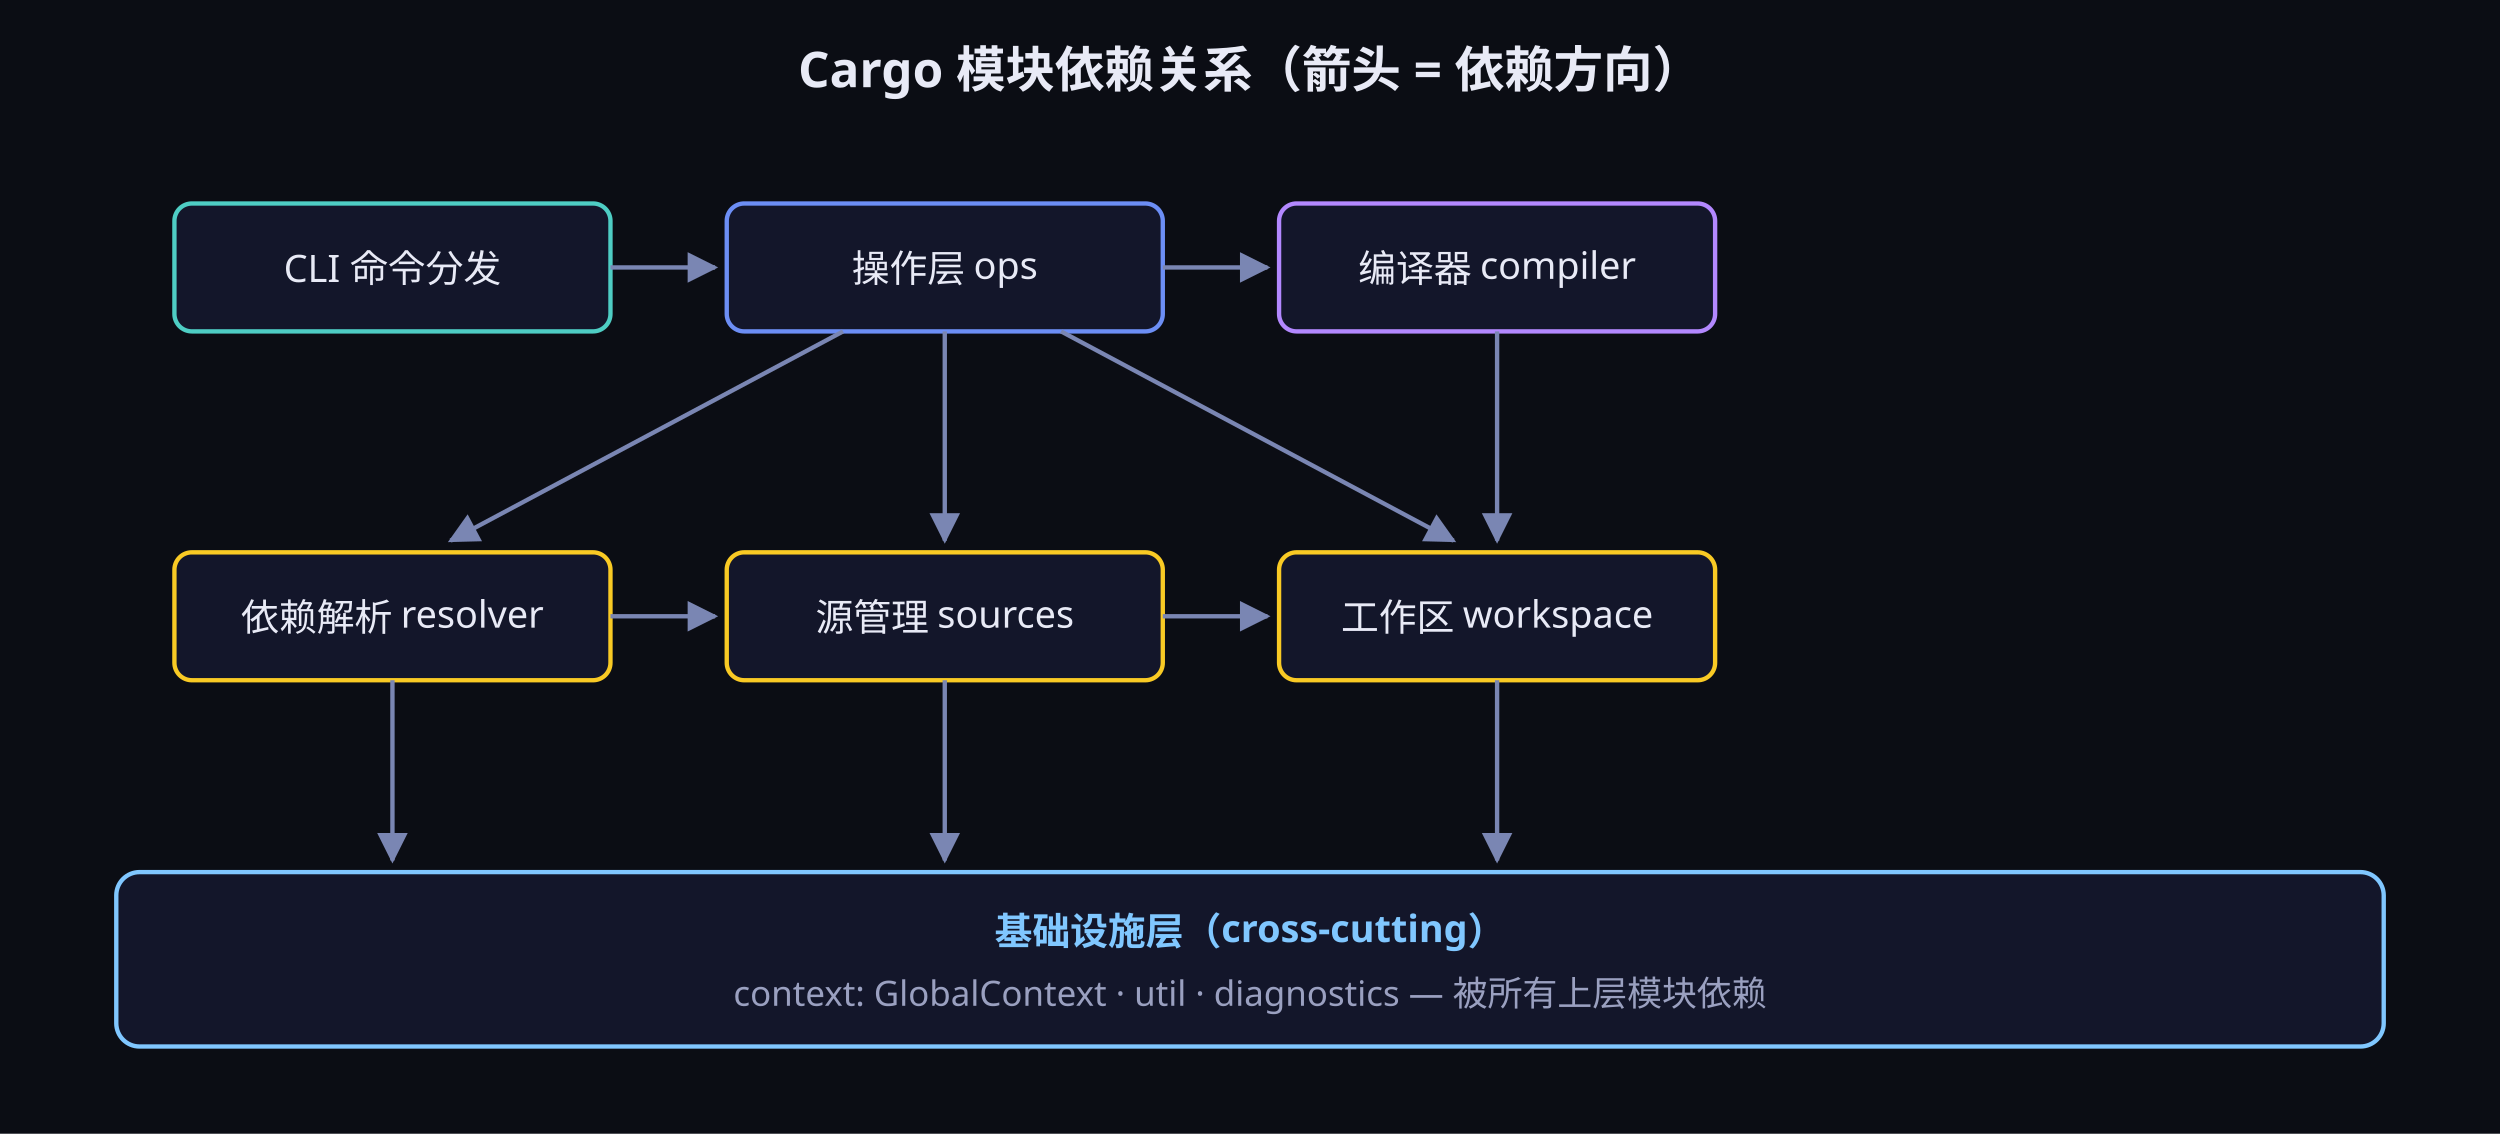
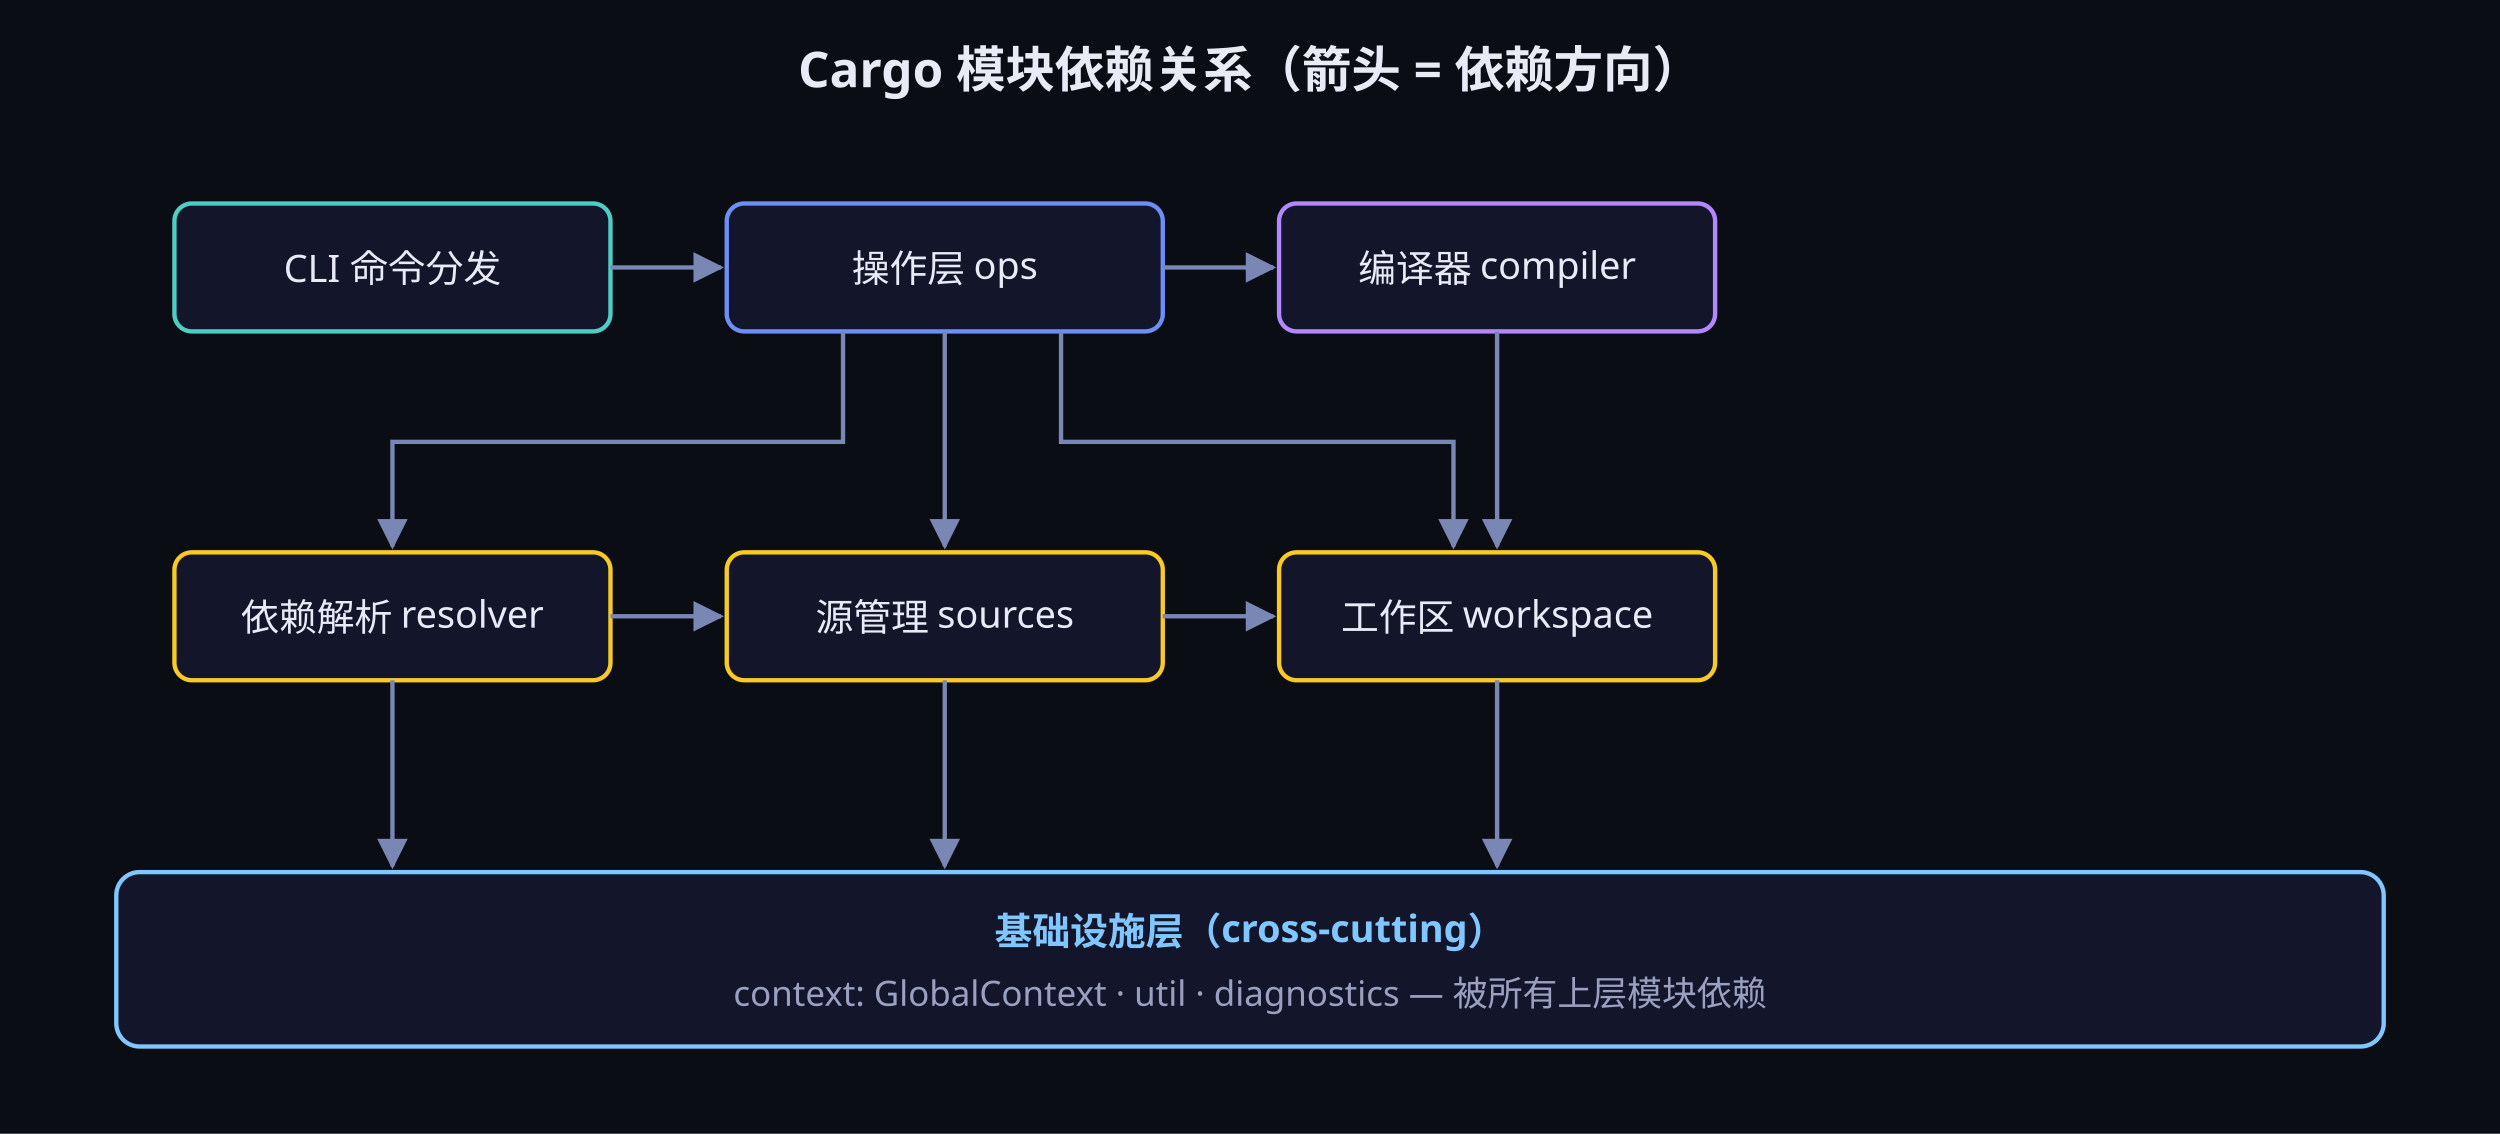
<svg xmlns="http://www.w3.org/2000/svg" width="860" height="390" viewBox="0 0 860 390" font-family="system-ui, sans-serif">
  <rect width="860" height="390" fill="#0b0d14" />
  <defs>
    <marker id="arrow" viewBox="0 0 10 10" refX="9" refY="5" markerWidth="7" markerHeight="7" orient="auto">
      <path d="M0,0 L10,5 L0,10 z" fill="#7a86b3" />
    </marker>
  </defs>
  <text x="430" y="30" text-anchor="middle" fill="#e8eaf6" font-size="17" font-weight="700">Cargo 模块依赖关系（箭头 = 依赖方向）</text>
  <rect x="60" y="70" width="150" height="44" rx="6" fill="#13162a" stroke="#4ecdc4" stroke-width="1.5" />
  <text x="135" y="97" text-anchor="middle" fill="#e8eaf6" font-size="13">CLI 命令分发</text>
  <rect x="250" y="70" width="150" height="44" rx="6" fill="#13162a" stroke="#6c8ef5" stroke-width="1.5" />
  <text x="325" y="97" text-anchor="middle" fill="#e8eaf6" font-size="13">操作层 ops</text>
  <rect x="440" y="70" width="150" height="44" rx="6" fill="#13162a" stroke="#b388ff" stroke-width="1.5" />
  <text x="515" y="97" text-anchor="middle" fill="#e8eaf6" font-size="13">编译器 compiler</text>
  <rect x="60" y="190" width="150" height="44" rx="6" fill="#13162a" stroke="#f9ca24" stroke-width="1.5" />
  <text x="135" y="217" text-anchor="middle" fill="#e8eaf6" font-size="13">依赖解析 resolver</text>
  <rect x="250" y="190" width="150" height="44" rx="6" fill="#13162a" stroke="#f9ca24" stroke-width="1.5" />
  <text x="325" y="217" text-anchor="middle" fill="#e8eaf6" font-size="13">源管理 sources</text>
  <rect x="440" y="190" width="150" height="44" rx="6" fill="#13162a" stroke="#f9ca24" stroke-width="1.5" />
  <text x="515" y="217" text-anchor="middle" fill="#e8eaf6" font-size="13">工作区 workspace</text>
  <rect x="40" y="300" width="780" height="60" rx="8" fill="#13162a" stroke="#80c7ff" stroke-width="1.5" />
  <text x="430" y="325" text-anchor="middle" fill="#80c7ff" font-size="13" font-weight="600">基础设施层（cross-cutting）</text>
  <text x="430" y="346" text-anchor="middle" fill="#9aa0c0" font-size="12">context: GlobalContext · util · diagnostics — 被所有上层模块依赖</text>
-   <line x1="210" y1="92" x2="246" y2="92" stroke="#7a86b3" stroke-width="1.5" marker-end="url(#arrow)" />
-   <line x1="400" y1="92" x2="436" y2="92" stroke="#7a86b3" stroke-width="1.5" marker-end="url(#arrow)" />
-   <line x1="290" y1="114" x2="155" y2="186" stroke="#7a86b3" stroke-width="1.5" marker-end="url(#arrow)" />
-   <line x1="325" y1="114" x2="325" y2="186" stroke="#7a86b3" stroke-width="1.5" marker-end="url(#arrow)" />
-   <line x1="365" y1="114" x2="500" y2="186" stroke="#7a86b3" stroke-width="1.5" marker-end="url(#arrow)" />
-   <line x1="515" y1="114" x2="515" y2="186" stroke="#7a86b3" stroke-width="1.5" marker-end="url(#arrow)" />
-   <line x1="210" y1="212" x2="246" y2="212" stroke="#7a86b3" stroke-width="1.5" marker-end="url(#arrow)" />
-   <line x1="400" y1="212" x2="436" y2="212" stroke="#7a86b3" stroke-width="1.5" marker-end="url(#arrow)" />
-   <line x1="515" y1="234" x2="515" y2="296" stroke="#7a86b3" stroke-width="1.5" marker-end="url(#arrow)" />
-   <line x1="325" y1="234" x2="325" y2="296" stroke="#7a86b3" stroke-width="1.5" marker-end="url(#arrow)" />
-   <line x1="135" y1="234" x2="135" y2="296" stroke="#7a86b3" stroke-width="1.5" marker-end="url(#arrow)" />
+   <line x1="210" y1="92" x2="248" y2="92" stroke="#7a86b3" stroke-width="1.5" marker-end="url(#arrow)" />
+   <line x1="400" y1="92" x2="438" y2="92" stroke="#7a86b3" stroke-width="1.5" marker-end="url(#arrow)" />
+   <line x1="325" y1="114" x2="325" y2="188" stroke="#7a86b3" stroke-width="1.5" marker-end="url(#arrow)" />
+   <path d="M290,114 L290,152 L135,152 L135,188" fill="none" stroke="#7a86b3" stroke-width="1.5" marker-end="url(#arrow)" />
+   <path d="M365,114 L365,152 L500,152 L500,188" fill="none" stroke="#7a86b3" stroke-width="1.5" marker-end="url(#arrow)" />
+   <line x1="515" y1="114" x2="515" y2="188" stroke="#7a86b3" stroke-width="1.5" marker-end="url(#arrow)" />
+   <line x1="210" y1="212" x2="248" y2="212" stroke="#7a86b3" stroke-width="1.5" marker-end="url(#arrow)" />
+   <line x1="400" y1="212" x2="438" y2="212" stroke="#7a86b3" stroke-width="1.5" marker-end="url(#arrow)" />
+   <line x1="135" y1="234" x2="135" y2="298" stroke="#7a86b3" stroke-width="1.5" marker-end="url(#arrow)" />
+   <line x1="325" y1="234" x2="325" y2="298" stroke="#7a86b3" stroke-width="1.5" marker-end="url(#arrow)" />
+   <line x1="515" y1="234" x2="515" y2="298" stroke="#7a86b3" stroke-width="1.5" marker-end="url(#arrow)" />
</svg>
